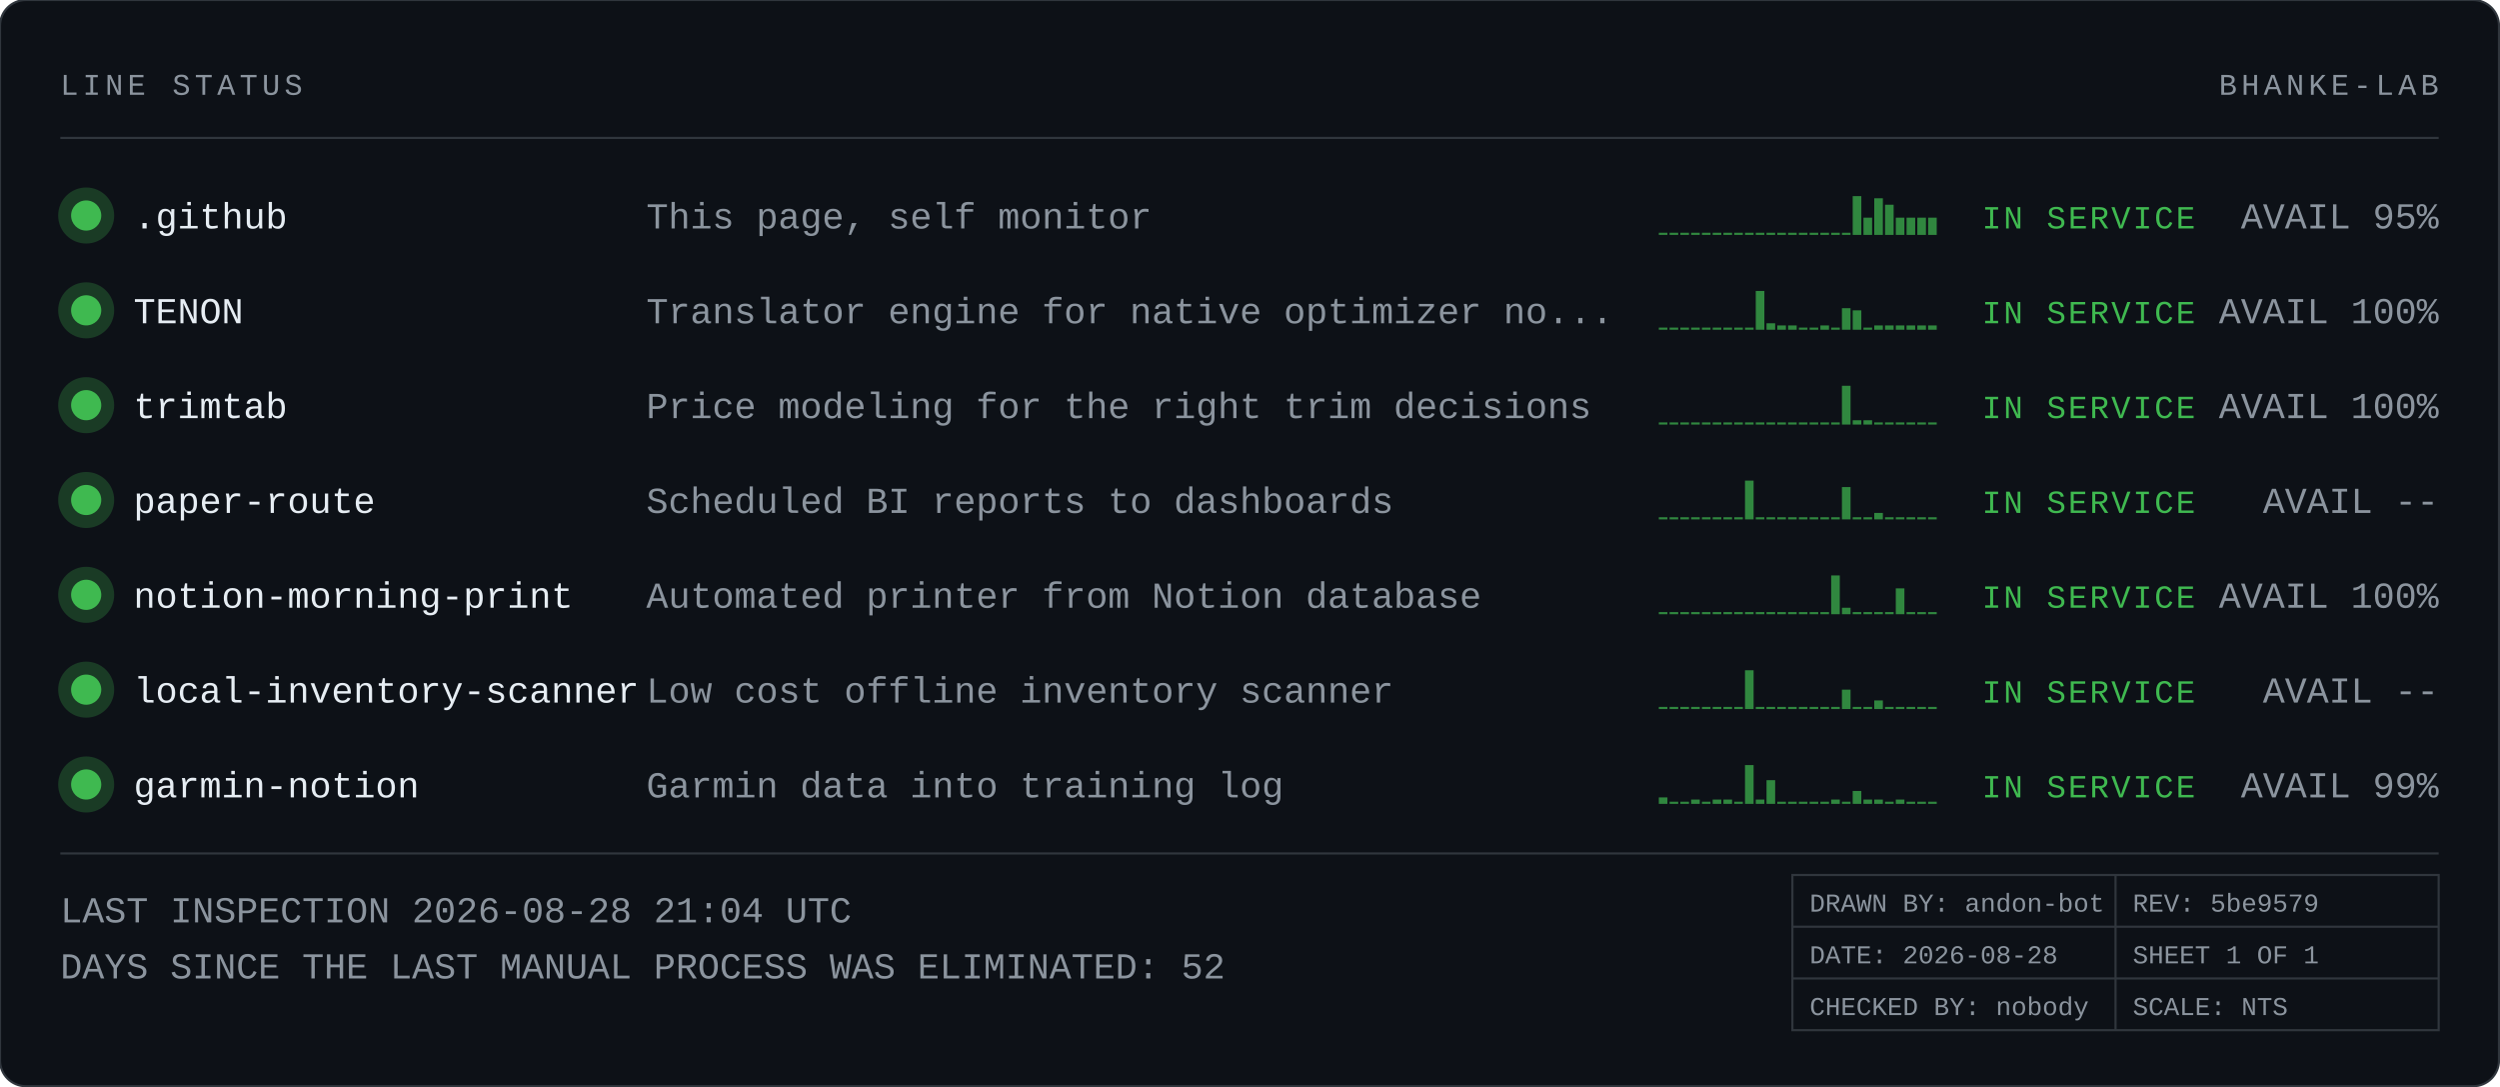
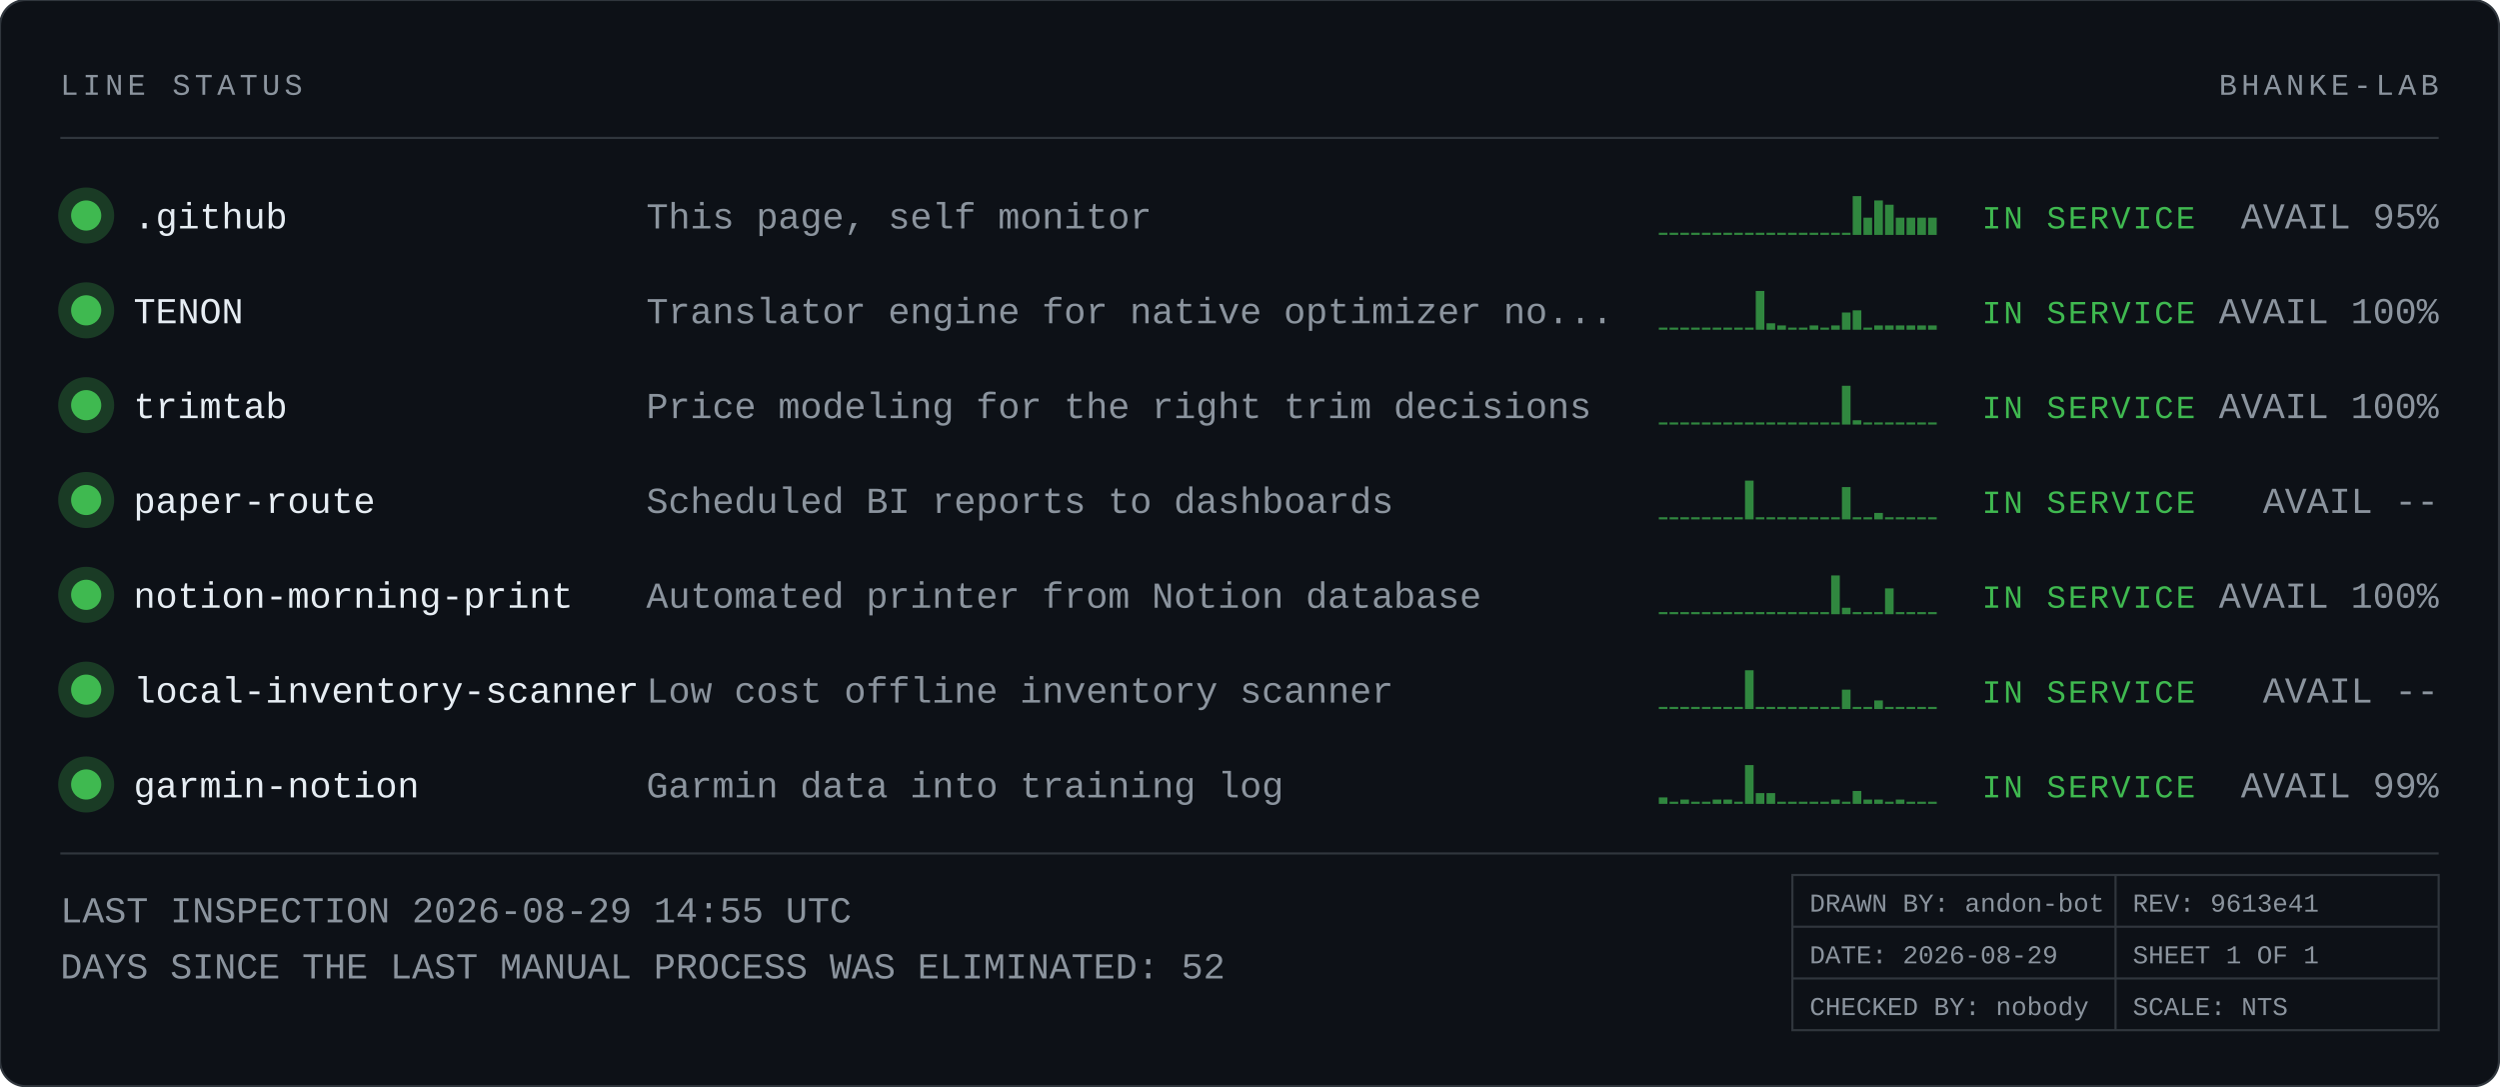
<svg xmlns="http://www.w3.org/2000/svg" width="1160" height="504" viewBox="0 0 1160 504" role="img" aria-label="Andon board">
  <style>
text { font-family: Consolas, 'Courier New', monospace; font-size: 17px; }
.hd { fill: #8b949e; font-size: 14px; letter-spacing: 2px; }
.name { fill: #e6edf3; }
.dim { fill: #8b949e; }
.st { font-size: 15px; letter-spacing: 1px; }
.tb { fill: #8b949e; font-size: 12px; }
</style>
  <rect x="0" y="0" width="1160" height="504" rx="12" fill="#0d1117" stroke="#30363d" />
  <text x="28" y="44" class="hd">LINE STATUS</text>
  <text x="1132" y="44" class="hd" text-anchor="end">BHANKE-LAB</text>
  <line x1="28" y1="64" x2="1132" y2="64" stroke="#30363d" />
  <circle cx="40" cy="100" r="13" fill="#3fb950" opacity="0.25" />
  <circle cx="40" cy="100" r="7" fill="#3fb950" />
  <text x="62" y="106" class="name">.github</text>
  <text x="300" y="106" class="dim">This page, self monitor</text>
  <rect x="770" y="108" width="4" height="1" fill="#3fb950" opacity="0.7" />
  <rect x="775" y="108" width="4" height="1" fill="#3fb950" opacity="0.7" />
  <rect x="780" y="108" width="4" height="1" fill="#3fb950" opacity="0.7" />
  <rect x="785" y="108" width="4" height="1" fill="#3fb950" opacity="0.7" />
  <rect x="790" y="108" width="4" height="1" fill="#3fb950" opacity="0.7" />
  <rect x="795" y="108" width="4" height="1" fill="#3fb950" opacity="0.7" />
  <rect x="800" y="108" width="4" height="1" fill="#3fb950" opacity="0.7" />
  <rect x="805" y="108" width="4" height="1" fill="#3fb950" opacity="0.7" />
  <rect x="810" y="108" width="4" height="1" fill="#3fb950" opacity="0.7" />
  <rect x="815" y="108" width="4" height="1" fill="#3fb950" opacity="0.7" />
  <rect x="820" y="108" width="4" height="1" fill="#3fb950" opacity="0.7" />
  <rect x="825" y="108" width="4" height="1" fill="#3fb950" opacity="0.7" />
  <rect x="830" y="108" width="4" height="1" fill="#3fb950" opacity="0.7" />
  <rect x="835" y="108" width="4" height="1" fill="#3fb950" opacity="0.7" />
  <rect x="840" y="108" width="4" height="1" fill="#3fb950" opacity="0.7" />
  <rect x="845" y="108" width="4" height="1" fill="#3fb950" opacity="0.7" />
  <rect x="850" y="108" width="4" height="1" fill="#3fb950" opacity="0.7" />
  <rect x="855" y="108" width="4" height="1" fill="#3fb950" opacity="0.7" />
  <rect x="860" y="91" width="4" height="18" fill="#3fb950" opacity="0.7" />
  <rect x="865" y="101" width="4" height="8" fill="#3fb950" opacity="0.7" />
-   <rect x="870" y="92" width="4" height="17" fill="#3fb950" opacity="0.7" />
+   <rect x="870" y="93" width="4" height="16" fill="#3fb950" opacity="0.7" />
  <rect x="875" y="95" width="4" height="14" fill="#3fb950" opacity="0.7" />
  <rect x="880" y="101" width="4" height="8" fill="#3fb950" opacity="0.7" />
  <rect x="885" y="101" width="4" height="8" fill="#3fb950" opacity="0.7" />
  <rect x="890" y="101" width="4" height="8" fill="#3fb950" opacity="0.7" />
  <rect x="895" y="101" width="4" height="8" fill="#3fb950" opacity="0.7" />
  <text x="920" y="106" class="st" fill="#3fb950">IN SERVICE</text>
  <text x="1132" y="106" class="dim" text-anchor="end">AVAIL 95%</text>
  <circle cx="40" cy="144" r="13" fill="#3fb950" opacity="0.25" />
  <circle cx="40" cy="144" r="7" fill="#3fb950" />
  <text x="62" y="150" class="name">TENON</text>
  <text x="300" y="150" class="dim">Translator engine for native optimizer no...</text>
  <rect x="770" y="152" width="4" height="1" fill="#3fb950" opacity="0.7" />
  <rect x="775" y="152" width="4" height="1" fill="#3fb950" opacity="0.7" />
  <rect x="780" y="152" width="4" height="1" fill="#3fb950" opacity="0.7" />
  <rect x="785" y="152" width="4" height="1" fill="#3fb950" opacity="0.7" />
  <rect x="790" y="152" width="4" height="1" fill="#3fb950" opacity="0.7" />
  <rect x="795" y="152" width="4" height="1" fill="#3fb950" opacity="0.7" />
  <rect x="800" y="152" width="4" height="1" fill="#3fb950" opacity="0.7" />
  <rect x="805" y="152" width="4" height="1" fill="#3fb950" opacity="0.7" />
  <rect x="810" y="152" width="4" height="1" fill="#3fb950" opacity="0.7" />
  <rect x="815" y="135" width="4" height="18" fill="#3fb950" opacity="0.7" />
  <rect x="820" y="150" width="4" height="3" fill="#3fb950" opacity="0.7" />
  <rect x="825" y="151" width="4" height="2" fill="#3fb950" opacity="0.7" />
-   <rect x="830" y="151" width="4" height="2" fill="#3fb950" opacity="0.7" />
+   <rect x="830" y="152" width="4" height="1" fill="#3fb950" opacity="0.7" />
  <rect x="835" y="152" width="4" height="1" fill="#3fb950" opacity="0.7" />
-   <rect x="840" y="152" width="4" height="1" fill="#3fb950" opacity="0.7" />
-   <rect x="845" y="151" width="4" height="2" fill="#3fb950" opacity="0.7" />
-   <rect x="850" y="152" width="4" height="1" fill="#3fb950" opacity="0.7" />
-   <rect x="855" y="143" width="4" height="10" fill="#3fb950" opacity="0.7" />
+   <rect x="840" y="151" width="4" height="2" fill="#3fb950" opacity="0.7" />
+   <rect x="845" y="152" width="4" height="1" fill="#3fb950" opacity="0.7" />
+   <rect x="850" y="151" width="4" height="2" fill="#3fb950" opacity="0.7" />
+   <rect x="855" y="145" width="4" height="8" fill="#3fb950" opacity="0.7" />
  <rect x="860" y="144" width="4" height="9" fill="#3fb950" opacity="0.7" />
  <rect x="865" y="152" width="4" height="1" fill="#3fb950" opacity="0.7" />
  <rect x="870" y="151" width="4" height="2" fill="#3fb950" opacity="0.7" />
  <rect x="875" y="151" width="4" height="2" fill="#3fb950" opacity="0.7" />
  <rect x="880" y="151" width="4" height="2" fill="#3fb950" opacity="0.7" />
  <rect x="885" y="151" width="4" height="2" fill="#3fb950" opacity="0.7" />
  <rect x="890" y="151" width="4" height="2" fill="#3fb950" opacity="0.7" />
  <rect x="895" y="151" width="4" height="2" fill="#3fb950" opacity="0.7" />
  <text x="920" y="150" class="st" fill="#3fb950">IN SERVICE</text>
  <text x="1132" y="150" class="dim" text-anchor="end">AVAIL 100%</text>
  <circle cx="40" cy="188" r="13" fill="#3fb950" opacity="0.25" />
  <circle cx="40" cy="188" r="7" fill="#3fb950" />
  <text x="62" y="194" class="name">trimtab</text>
  <text x="300" y="194" class="dim">Price modeling for the right trim decisions</text>
  <rect x="770" y="196" width="4" height="1" fill="#3fb950" opacity="0.7" />
  <rect x="775" y="196" width="4" height="1" fill="#3fb950" opacity="0.7" />
  <rect x="780" y="196" width="4" height="1" fill="#3fb950" opacity="0.7" />
  <rect x="785" y="196" width="4" height="1" fill="#3fb950" opacity="0.7" />
  <rect x="790" y="196" width="4" height="1" fill="#3fb950" opacity="0.7" />
  <rect x="795" y="196" width="4" height="1" fill="#3fb950" opacity="0.7" />
  <rect x="800" y="196" width="4" height="1" fill="#3fb950" opacity="0.7" />
  <rect x="805" y="196" width="4" height="1" fill="#3fb950" opacity="0.7" />
  <rect x="810" y="196" width="4" height="1" fill="#3fb950" opacity="0.7" />
  <rect x="815" y="196" width="4" height="1" fill="#3fb950" opacity="0.7" />
  <rect x="820" y="196" width="4" height="1" fill="#3fb950" opacity="0.7" />
  <rect x="825" y="196" width="4" height="1" fill="#3fb950" opacity="0.7" />
  <rect x="830" y="196" width="4" height="1" fill="#3fb950" opacity="0.7" />
  <rect x="835" y="196" width="4" height="1" fill="#3fb950" opacity="0.7" />
  <rect x="840" y="196" width="4" height="1" fill="#3fb950" opacity="0.7" />
  <rect x="845" y="196" width="4" height="1" fill="#3fb950" opacity="0.7" />
  <rect x="850" y="196" width="4" height="1" fill="#3fb950" opacity="0.7" />
  <rect x="855" y="179" width="4" height="18" fill="#3fb950" opacity="0.7" />
  <rect x="860" y="195" width="4" height="2" fill="#3fb950" opacity="0.7" />
-   <rect x="865" y="195" width="4" height="2" fill="#3fb950" opacity="0.7" />
+   <rect x="865" y="196" width="4" height="1" fill="#3fb950" opacity="0.7" />
  <rect x="870" y="196" width="4" height="1" fill="#3fb950" opacity="0.7" />
  <rect x="875" y="196" width="4" height="1" fill="#3fb950" opacity="0.7" />
  <rect x="880" y="196" width="4" height="1" fill="#3fb950" opacity="0.7" />
  <rect x="885" y="196" width="4" height="1" fill="#3fb950" opacity="0.7" />
  <rect x="890" y="196" width="4" height="1" fill="#3fb950" opacity="0.7" />
  <rect x="895" y="196" width="4" height="1" fill="#3fb950" opacity="0.7" />
  <text x="920" y="194" class="st" fill="#3fb950">IN SERVICE</text>
  <text x="1132" y="194" class="dim" text-anchor="end">AVAIL 100%</text>
  <circle cx="40" cy="232" r="13" fill="#3fb950" opacity="0.25" />
  <circle cx="40" cy="232" r="7" fill="#3fb950" />
  <text x="62" y="238" class="name">paper-route</text>
  <text x="300" y="238" class="dim">Scheduled BI reports to dashboards</text>
  <rect x="770" y="240" width="4" height="1" fill="#3fb950" opacity="0.7" />
  <rect x="775" y="240" width="4" height="1" fill="#3fb950" opacity="0.7" />
  <rect x="780" y="240" width="4" height="1" fill="#3fb950" opacity="0.7" />
  <rect x="785" y="240" width="4" height="1" fill="#3fb950" opacity="0.7" />
  <rect x="790" y="240" width="4" height="1" fill="#3fb950" opacity="0.7" />
  <rect x="795" y="240" width="4" height="1" fill="#3fb950" opacity="0.7" />
  <rect x="800" y="240" width="4" height="1" fill="#3fb950" opacity="0.7" />
  <rect x="805" y="240" width="4" height="1" fill="#3fb950" opacity="0.7" />
  <rect x="810" y="223" width="4" height="18" fill="#3fb950" opacity="0.7" />
  <rect x="815" y="240" width="4" height="1" fill="#3fb950" opacity="0.7" />
  <rect x="820" y="240" width="4" height="1" fill="#3fb950" opacity="0.7" />
  <rect x="825" y="240" width="4" height="1" fill="#3fb950" opacity="0.7" />
  <rect x="830" y="240" width="4" height="1" fill="#3fb950" opacity="0.7" />
  <rect x="835" y="240" width="4" height="1" fill="#3fb950" opacity="0.7" />
  <rect x="840" y="240" width="4" height="1" fill="#3fb950" opacity="0.7" />
  <rect x="845" y="240" width="4" height="1" fill="#3fb950" opacity="0.7" />
  <rect x="850" y="240" width="4" height="1" fill="#3fb950" opacity="0.7" />
  <rect x="855" y="226" width="4" height="15" fill="#3fb950" opacity="0.7" />
  <rect x="860" y="240" width="4" height="1" fill="#3fb950" opacity="0.7" />
  <rect x="865" y="240" width="4" height="1" fill="#3fb950" opacity="0.7" />
  <rect x="870" y="238" width="4" height="3" fill="#3fb950" opacity="0.7" />
  <rect x="875" y="240" width="4" height="1" fill="#3fb950" opacity="0.7" />
  <rect x="880" y="240" width="4" height="1" fill="#3fb950" opacity="0.7" />
  <rect x="885" y="240" width="4" height="1" fill="#3fb950" opacity="0.7" />
  <rect x="890" y="240" width="4" height="1" fill="#3fb950" opacity="0.7" />
  <rect x="895" y="240" width="4" height="1" fill="#3fb950" opacity="0.7" />
  <text x="920" y="238" class="st" fill="#3fb950">IN SERVICE</text>
  <text x="1132" y="238" class="dim" text-anchor="end">AVAIL --</text>
  <circle cx="40" cy="276" r="13" fill="#3fb950" opacity="0.25" />
  <circle cx="40" cy="276" r="7" fill="#3fb950" />
  <text x="62" y="282" class="name">notion-morning-print</text>
  <text x="300" y="282" class="dim">Automated printer from Notion database</text>
  <rect x="770" y="284" width="4" height="1" fill="#3fb950" opacity="0.7" />
  <rect x="775" y="284" width="4" height="1" fill="#3fb950" opacity="0.7" />
  <rect x="780" y="284" width="4" height="1" fill="#3fb950" opacity="0.7" />
  <rect x="785" y="284" width="4" height="1" fill="#3fb950" opacity="0.7" />
  <rect x="790" y="284" width="4" height="1" fill="#3fb950" opacity="0.7" />
  <rect x="795" y="284" width="4" height="1" fill="#3fb950" opacity="0.7" />
  <rect x="800" y="284" width="4" height="1" fill="#3fb950" opacity="0.7" />
  <rect x="805" y="284" width="4" height="1" fill="#3fb950" opacity="0.7" />
  <rect x="810" y="284" width="4" height="1" fill="#3fb950" opacity="0.7" />
  <rect x="815" y="284" width="4" height="1" fill="#3fb950" opacity="0.7" />
  <rect x="820" y="284" width="4" height="1" fill="#3fb950" opacity="0.7" />
  <rect x="825" y="284" width="4" height="1" fill="#3fb950" opacity="0.7" />
  <rect x="830" y="284" width="4" height="1" fill="#3fb950" opacity="0.7" />
  <rect x="835" y="284" width="4" height="1" fill="#3fb950" opacity="0.7" />
  <rect x="840" y="284" width="4" height="1" fill="#3fb950" opacity="0.7" />
  <rect x="845" y="284" width="4" height="1" fill="#3fb950" opacity="0.7" />
  <rect x="850" y="267" width="4" height="18" fill="#3fb950" opacity="0.7" />
  <rect x="855" y="282" width="4" height="3" fill="#3fb950" opacity="0.7" />
  <rect x="860" y="284" width="4" height="1" fill="#3fb950" opacity="0.7" />
  <rect x="865" y="284" width="4" height="1" fill="#3fb950" opacity="0.7" />
  <rect x="870" y="284" width="4" height="1" fill="#3fb950" opacity="0.7" />
-   <rect x="875" y="284" width="4" height="1" fill="#3fb950" opacity="0.7" />
-   <rect x="880" y="273" width="4" height="12" fill="#3fb950" opacity="0.7" />
+   <rect x="875" y="273" width="4" height="12" fill="#3fb950" opacity="0.7" />
+   <rect x="880" y="284" width="4" height="1" fill="#3fb950" opacity="0.7" />
  <rect x="885" y="284" width="4" height="1" fill="#3fb950" opacity="0.7" />
  <rect x="890" y="284" width="4" height="1" fill="#3fb950" opacity="0.7" />
  <rect x="895" y="284" width="4" height="1" fill="#3fb950" opacity="0.7" />
  <text x="920" y="282" class="st" fill="#3fb950">IN SERVICE</text>
  <text x="1132" y="282" class="dim" text-anchor="end">AVAIL 100%</text>
  <circle cx="40" cy="320" r="13" fill="#3fb950" opacity="0.25" />
  <circle cx="40" cy="320" r="7" fill="#3fb950" />
  <text x="62" y="326" class="name">local-inventory-scanner</text>
  <text x="300" y="326" class="dim">Low cost offline inventory scanner</text>
  <rect x="770" y="328" width="4" height="1" fill="#3fb950" opacity="0.7" />
  <rect x="775" y="328" width="4" height="1" fill="#3fb950" opacity="0.7" />
  <rect x="780" y="328" width="4" height="1" fill="#3fb950" opacity="0.7" />
  <rect x="785" y="328" width="4" height="1" fill="#3fb950" opacity="0.7" />
  <rect x="790" y="328" width="4" height="1" fill="#3fb950" opacity="0.7" />
  <rect x="795" y="328" width="4" height="1" fill="#3fb950" opacity="0.7" />
  <rect x="800" y="328" width="4" height="1" fill="#3fb950" opacity="0.7" />
  <rect x="805" y="328" width="4" height="1" fill="#3fb950" opacity="0.7" />
  <rect x="810" y="311" width="4" height="18" fill="#3fb950" opacity="0.7" />
  <rect x="815" y="328" width="4" height="1" fill="#3fb950" opacity="0.7" />
  <rect x="820" y="328" width="4" height="1" fill="#3fb950" opacity="0.7" />
  <rect x="825" y="328" width="4" height="1" fill="#3fb950" opacity="0.7" />
  <rect x="830" y="328" width="4" height="1" fill="#3fb950" opacity="0.7" />
  <rect x="835" y="328" width="4" height="1" fill="#3fb950" opacity="0.7" />
  <rect x="840" y="328" width="4" height="1" fill="#3fb950" opacity="0.7" />
  <rect x="845" y="328" width="4" height="1" fill="#3fb950" opacity="0.7" />
  <rect x="850" y="328" width="4" height="1" fill="#3fb950" opacity="0.7" />
  <rect x="855" y="320" width="4" height="9" fill="#3fb950" opacity="0.7" />
  <rect x="860" y="328" width="4" height="1" fill="#3fb950" opacity="0.7" />
  <rect x="865" y="328" width="4" height="1" fill="#3fb950" opacity="0.7" />
  <rect x="870" y="325" width="4" height="4" fill="#3fb950" opacity="0.7" />
  <rect x="875" y="328" width="4" height="1" fill="#3fb950" opacity="0.7" />
  <rect x="880" y="328" width="4" height="1" fill="#3fb950" opacity="0.7" />
  <rect x="885" y="328" width="4" height="1" fill="#3fb950" opacity="0.7" />
  <rect x="890" y="328" width="4" height="1" fill="#3fb950" opacity="0.7" />
  <rect x="895" y="328" width="4" height="1" fill="#3fb950" opacity="0.7" />
  <text x="920" y="326" class="st" fill="#3fb950">IN SERVICE</text>
  <text x="1132" y="326" class="dim" text-anchor="end">AVAIL --</text>
  <circle cx="40" cy="364" r="13" fill="#3fb950" opacity="0.25" />
  <circle cx="40" cy="364" r="7" fill="#3fb950" />
  <text x="62" y="370" class="name">garmin-notion</text>
  <text x="300" y="370" class="dim">Garmin data into training log</text>
  <rect x="770" y="370" width="4" height="3" fill="#3fb950" opacity="0.7" />
  <rect x="775" y="372" width="4" height="1" fill="#3fb950" opacity="0.7" />
-   <rect x="780" y="372" width="4" height="1" fill="#3fb950" opacity="0.7" />
-   <rect x="785" y="371" width="4" height="2" fill="#3fb950" opacity="0.7" />
+   <rect x="780" y="371" width="4" height="2" fill="#3fb950" opacity="0.7" />
+   <rect x="785" y="372" width="4" height="1" fill="#3fb950" opacity="0.7" />
  <rect x="790" y="372" width="4" height="1" fill="#3fb950" opacity="0.7" />
  <rect x="795" y="371" width="4" height="2" fill="#3fb950" opacity="0.7" />
  <rect x="800" y="371" width="4" height="2" fill="#3fb950" opacity="0.7" />
  <rect x="805" y="372" width="4" height="1" fill="#3fb950" opacity="0.7" />
  <rect x="810" y="355" width="4" height="18" fill="#3fb950" opacity="0.7" />
-   <rect x="815" y="371" width="4" height="2" fill="#3fb950" opacity="0.7" />
-   <rect x="820" y="362" width="4" height="11" fill="#3fb950" opacity="0.7" />
+   <rect x="815" y="368" width="4" height="5" fill="#3fb950" opacity="0.7" />
+   <rect x="820" y="368" width="4" height="5" fill="#3fb950" opacity="0.7" />
  <rect x="825" y="372" width="4" height="1" fill="#3fb950" opacity="0.7" />
  <rect x="830" y="372" width="4" height="1" fill="#3fb950" opacity="0.7" />
  <rect x="835" y="372" width="4" height="1" fill="#3fb950" opacity="0.7" />
  <rect x="840" y="372" width="4" height="1" fill="#3fb950" opacity="0.7" />
  <rect x="845" y="372" width="4" height="1" fill="#3fb950" opacity="0.7" />
  <rect x="850" y="371" width="4" height="2" fill="#3fb950" opacity="0.7" />
  <rect x="855" y="372" width="4" height="1" fill="#3fb950" opacity="0.7" />
  <rect x="860" y="367" width="4" height="6" fill="#3fb950" opacity="0.7" />
  <rect x="865" y="371" width="4" height="2" fill="#3fb950" opacity="0.7" />
  <rect x="870" y="371" width="4" height="2" fill="#3fb950" opacity="0.7" />
  <rect x="875" y="372" width="4" height="1" fill="#3fb950" opacity="0.7" />
  <rect x="880" y="371" width="4" height="2" fill="#3fb950" opacity="0.7" />
  <rect x="885" y="372" width="4" height="1" fill="#3fb950" opacity="0.7" />
  <rect x="890" y="372" width="4" height="1" fill="#3fb950" opacity="0.7" />
  <rect x="895" y="372" width="4" height="1" fill="#3fb950" opacity="0.7" />
  <text x="920" y="370" class="st" fill="#3fb950">IN SERVICE</text>
  <text x="1132" y="370" class="dim" text-anchor="end">AVAIL 99%</text>
  <line x1="28" y1="396" x2="1132" y2="396" stroke="#30363d" />
-   <text x="28" y="428" class="dim">LAST INSPECTION 2026-08-28 21:04 UTC</text>
+   <text x="28" y="428" class="dim">LAST INSPECTION 2026-08-29 14:55 UTC</text>
  <text x="28" y="454" class="dim">DAYS SINCE THE LAST MANUAL PROCESS WAS ELIMINATED: 52</text>
  <rect x="832" y="406" width="300" height="72" fill="none" stroke="#30363d" />
  <line x1="832" y1="430" x2="1132" y2="430" stroke="#30363d" />
  <line x1="832" y1="454" x2="1132" y2="454" stroke="#30363d" />
  <line x1="982" y1="406" x2="982" y2="478" stroke="#30363d" />
  <text x="840" y="423" class="tb">DRAWN BY: andon-bot</text>
-   <text x="990" y="423" class="tb">REV: 5be9579</text>
-   <text x="840" y="447" class="tb">DATE: 2026-08-28</text>
+   <text x="990" y="423" class="tb">REV: 9613e41</text>
+   <text x="840" y="447" class="tb">DATE: 2026-08-29</text>
  <text x="990" y="447" class="tb">SHEET 1 OF 1</text>
  <text x="840" y="471" class="tb">CHECKED BY: nobody</text>
  <text x="990" y="471" class="tb">SCALE: NTS</text>
</svg>
